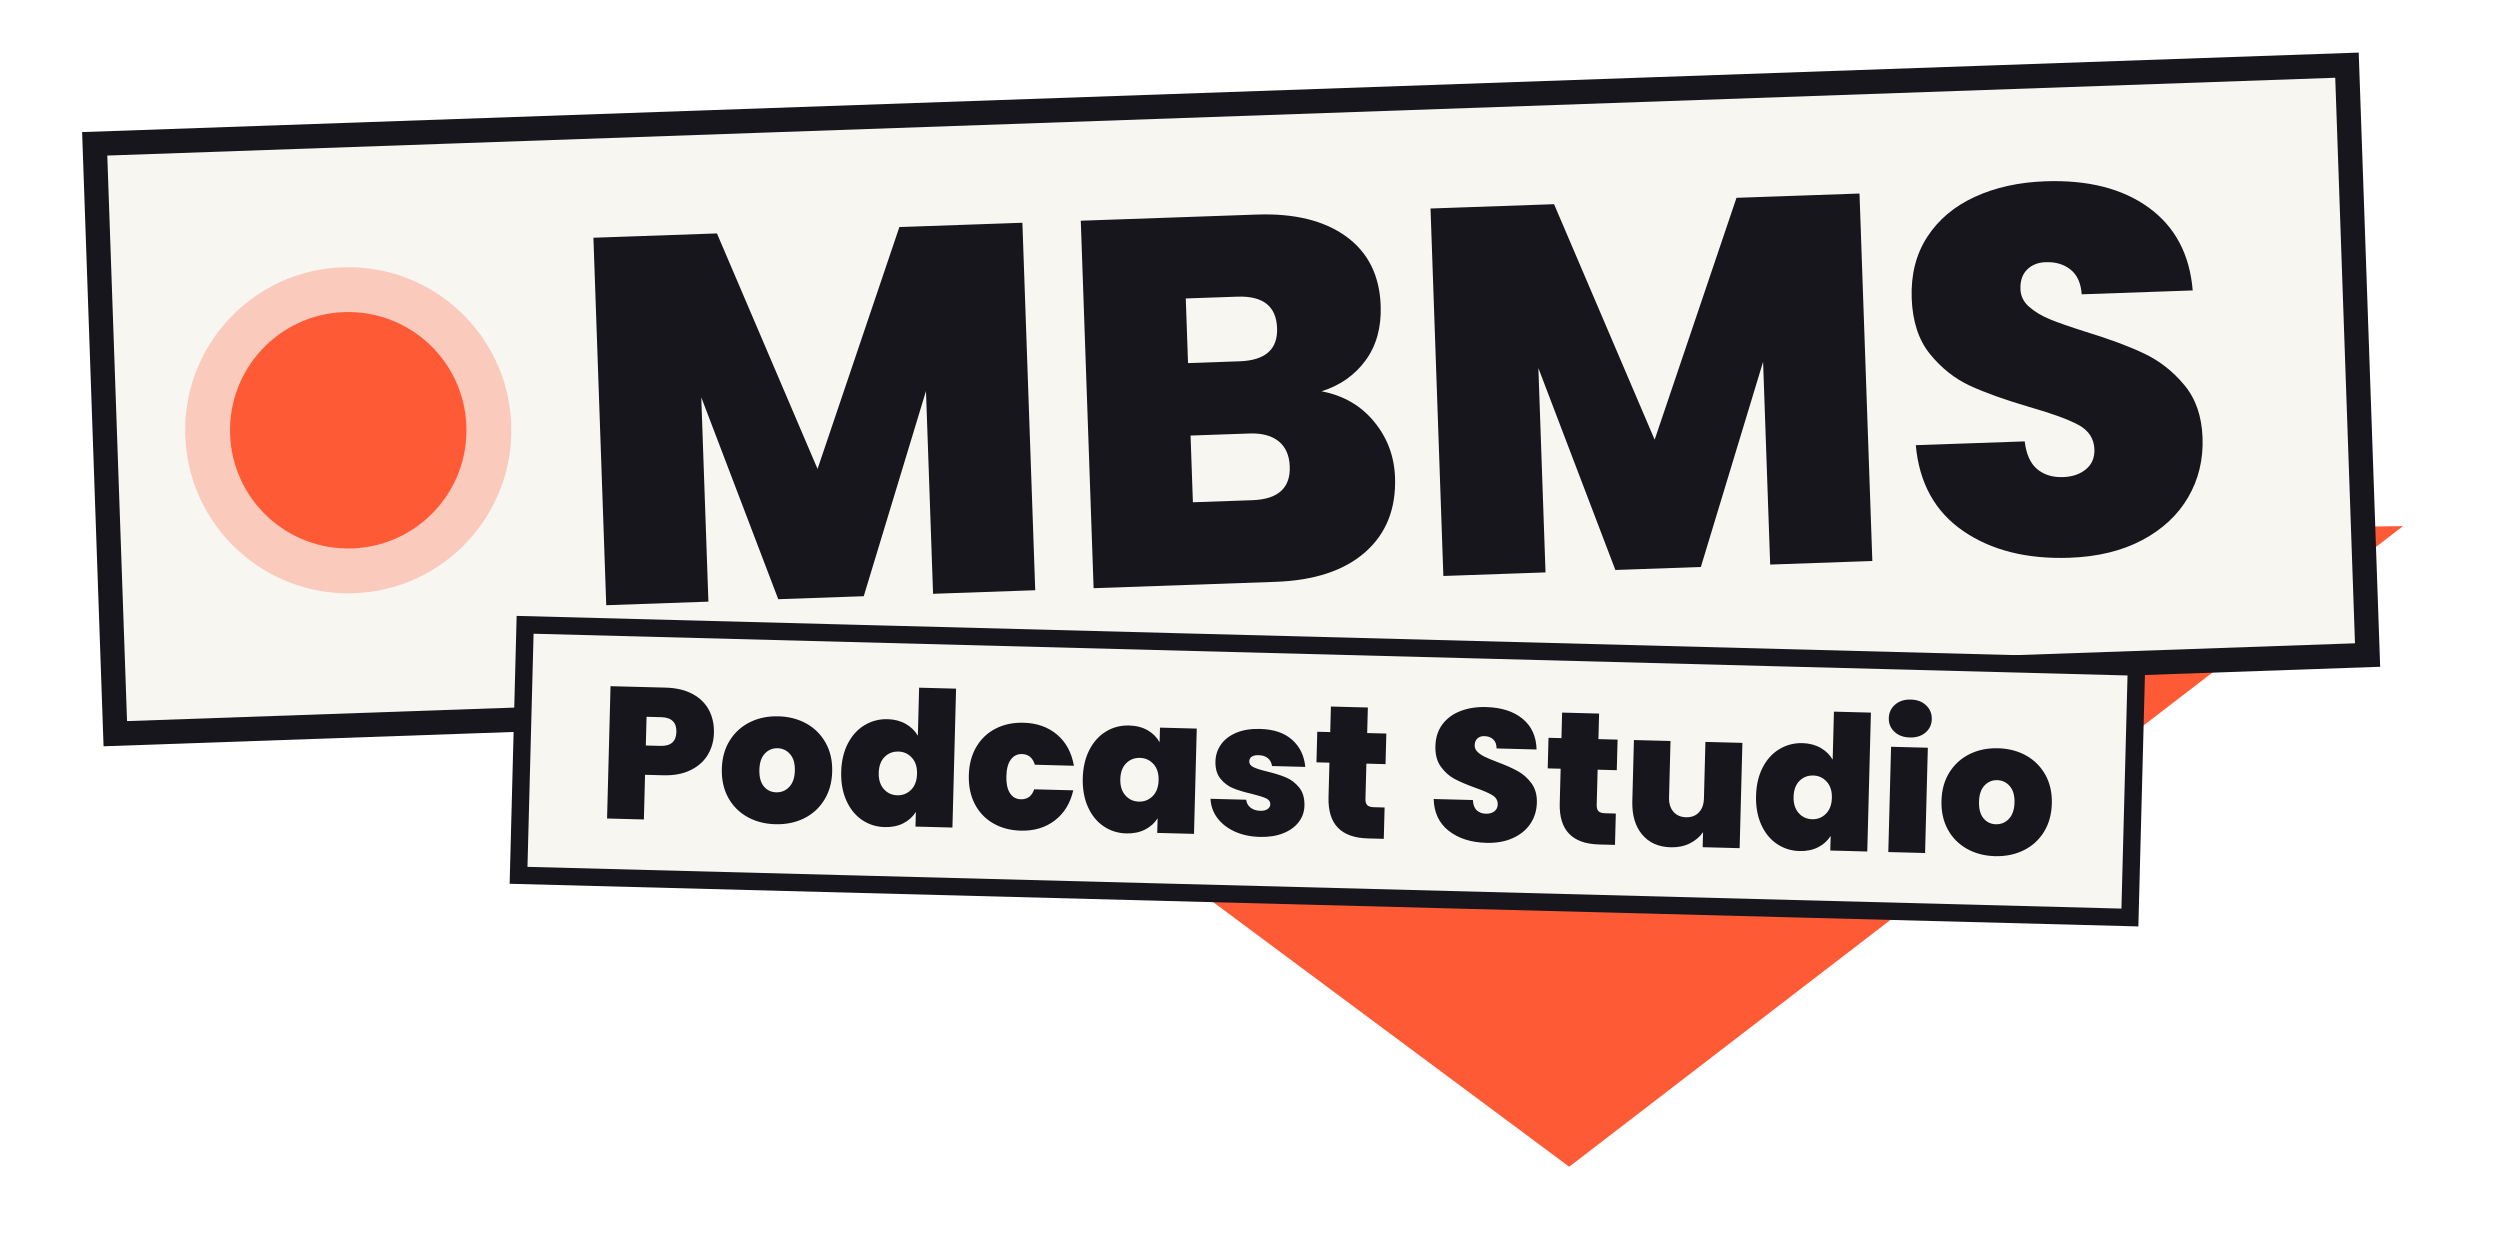
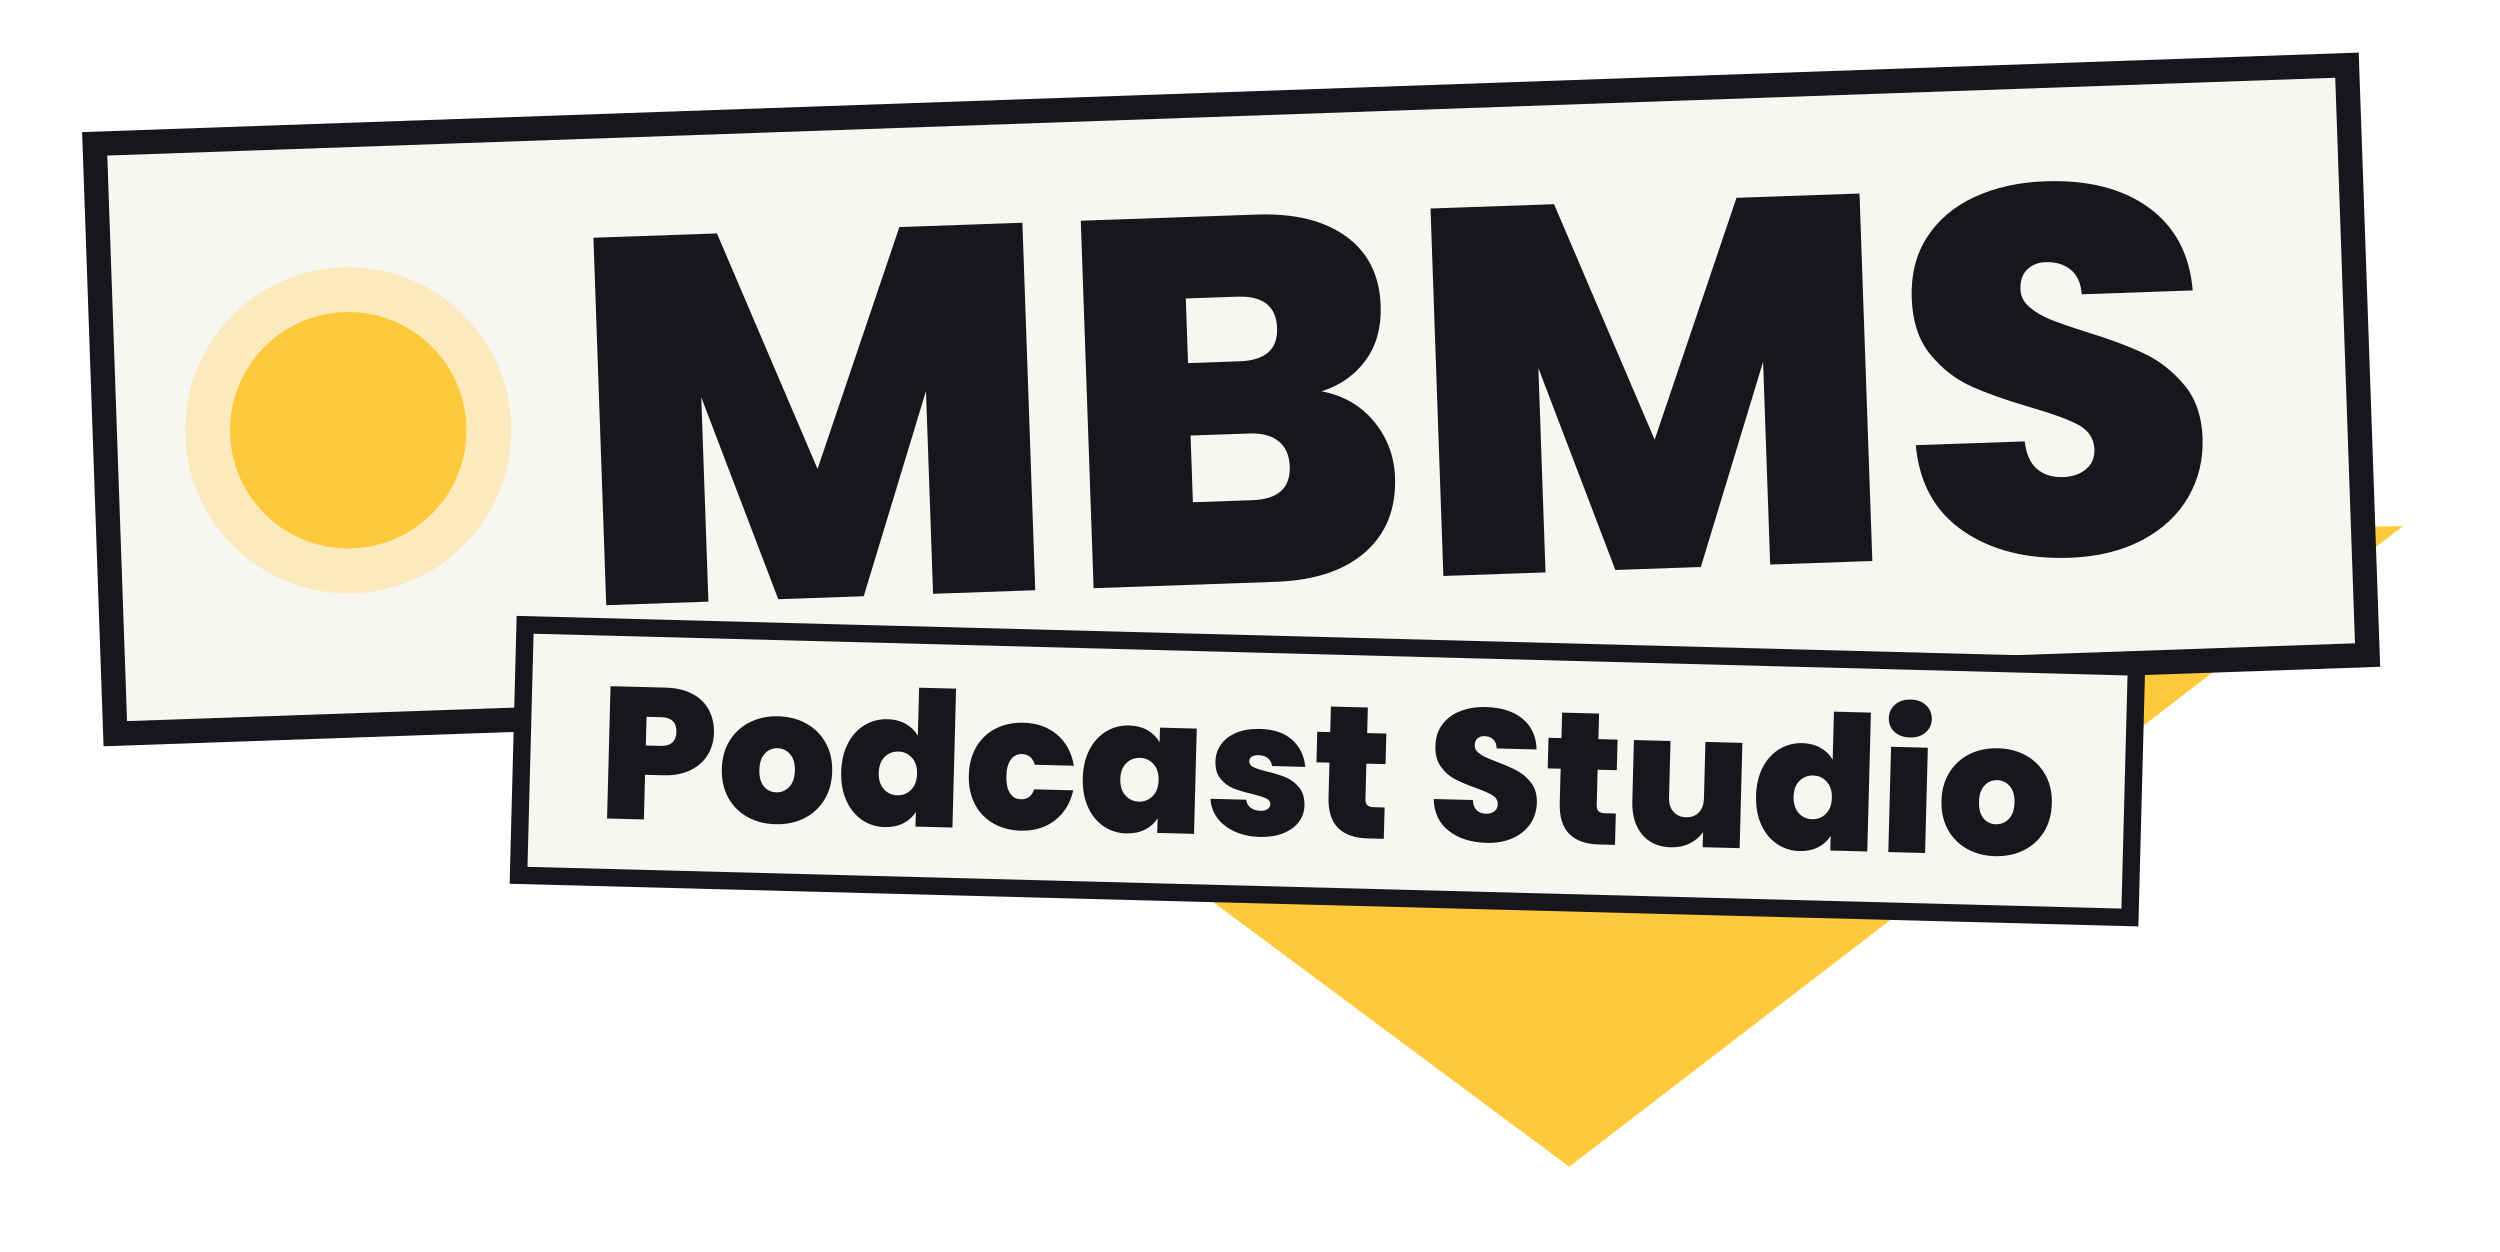
<svg xmlns="http://www.w3.org/2000/svg" viewBox="0 0 719 360" width="719" height="360">
-   <polygon points="211.482,157.312 691.113,151.312 451.298,335.55" fill="#ff5a36" />
+   <polygon points="211.482,157.312 691.113,151.312 451.298,335.55" fill="#FFC93C" />
  <g transform="rotate(-2 354.075 114.875)">
    <rect x="30" y="30" width="648.15" height="169.75" fill="#f8f6f1" stroke="#17161c" stroke-width="7" />
-     <circle cx="100" cy="114.875" r="46.9" fill="#ff5a36" fill-opacity=".28" />
-     <circle cx="100" cy="114.875" r="34" fill="#ff5a36" />
+     <circle cx="100" cy="114.875" r="46.9" fill="#FFC93C" fill-opacity=".28" />
+     <circle cx="100" cy="114.875" r="34" fill="#FFC93C" />
    <path fill="#17161c" d="M260.45 62L295.85 62L295.85 167.75L266.45 167.75L266.45 109.4L246.5 167.75L221.9 167.75L201.8 108.95L201.8 167.75L172.4 167.75L172.4 62L207.95 62L234.5 130.7L260.45 62M380.15 113.45Q389.45 115.55 394.93 122.68Q400.4 129.8 400.4 138.95L400.4 138.95Q400.4 152.45 391.1 160.1Q381.8 167.75 365 167.75L365 167.75L312.65 167.75L312.65 62L363.35 62Q379.55 62 388.78 69.2Q398 76.4 398 89.45L398 89.45Q398 98.75 393.13 104.98Q388.25 111.2 380.15 113.45L380.15 113.45M342.05 85.4L342.05 104L356.9 104Q368 104 368 94.85L368 94.85Q368 85.4 356.9 85.4L356.9 85.4L342.05 85.4M359.15 144.05Q370.25 144.05 370.25 134.75L370.25 134.75Q370.25 129.95 367.33 127.4Q364.4 124.85 359 124.85L359 124.85L342.05 124.85L342.05 144.05L359.15 144.05M501.35 62L536.75 62L536.75 167.75L507.35 167.75L507.35 109.4L487.4 167.75L462.8 167.75L442.7 108.95L442.7 167.75L413.3 167.75L413.3 62L448.85 62L475.4 130.7L501.35 62M593.45 168.8Q575 168.8 563.15 160.03Q551.3 151.25 550.4 134.9L550.4 134.9L581.75 134.9Q582.2 140.45 585.05 143Q587.9 145.55 592.4 145.55L592.4 145.55Q596.45 145.55 599.07 143.53Q601.7 141.5 601.7 137.9L601.7 137.9Q601.7 133.25 597.35 130.7Q593 128.15 583.25 125L583.25 125Q572.9 121.55 566.53 118.33Q560.15 115.1 555.42 108.88Q550.7 102.65 550.7 92.6L550.7 92.6Q550.7 82.4 555.8 75.13Q560.9 67.85 569.9 64.1Q578.9 60.35 590.3 60.35L590.3 60.35Q608.75 60.35 619.78 68.98Q630.8 77.6 631.55 93.2L631.55 93.2L599.6 93.2Q599.45 88.4 596.67 86Q593.9 83.6 589.55 83.6L589.55 83.6Q586.25 83.6 584.15 85.55Q582.05 87.5 582.05 91.1L582.05 91.1Q582.05 94.1 584.38 96.28Q586.7 98.45 590.15 100.03Q593.6 101.6 600.35 104L600.35 104Q610.4 107.45 616.92 110.83Q623.45 114.2 628.17 120.28Q632.9 126.35 632.9 135.65L632.9 135.65Q632.9 145.1 628.17 152.6Q623.45 160.1 614.53 164.45Q605.6 168.8 593.45 168.8L593.45 168.8" />
  </g>
  <g transform="rotate(1.5 381.79 221.785)">
    <rect x="150" y="185.75" width="463.58" height="72.07" fill="#f8f6f1" stroke="#17161c" stroke-width="5" />
    <path fill="#17161c" d="M205.1 215.44Q205.1 218.9 203.51 221.73Q201.92 224.57 198.7 226.27Q195.49 227.97 190.85 227.97L190.85 227.97L185.61 227.97L185.61 240.82L175.02 240.82L175.02 202.75L190.85 202.75Q195.44 202.75 198.65 204.37Q201.86 205.99 203.48 208.85Q205.1 211.71 205.1 215.44L205.1 215.44M189.82 219.54Q194.3 219.54 194.3 215.44L194.3 215.44Q194.3 211.28 189.82 211.28L189.82 211.28L185.61 211.28L185.61 219.54L189.82 219.54M223.46 241.2Q218.93 241.2 215.33 239.31Q211.74 237.42 209.69 233.91Q207.64 230.4 207.64 225.65L207.64 225.65Q207.64 220.95 209.72 217.44Q211.8 213.93 215.39 212.04Q218.98 210.15 223.52 210.15L223.52 210.15Q228.05 210.15 231.64 212.04Q235.23 213.93 237.31 217.44Q239.39 220.95 239.39 225.65L239.39 225.65Q239.39 230.34 237.31 233.88Q235.23 237.42 231.62 239.31Q228 241.2 223.46 241.2L223.46 241.2M223.46 232.02Q225.68 232.02 227.16 230.37Q228.65 228.72 228.65 225.65L228.65 225.65Q228.65 222.57 227.16 220.95Q225.68 219.33 223.52 219.33L223.52 219.33Q221.36 219.33 219.9 220.95Q218.44 222.57 218.44 225.65L218.44 225.65Q218.44 228.78 219.84 230.4Q221.25 232.02 223.46 232.02L223.46 232.02M241.98 225.65Q241.98 220.95 243.69 217.44Q245.39 213.93 248.36 212.04Q251.33 210.15 254.94 210.15L254.94 210.15Q257.86 210.15 260.15 211.36Q262.45 212.58 263.75 214.68L263.75 214.68L263.75 200.86L274.38 200.86L274.38 240.82L263.75 240.82L263.75 236.61Q262.5 238.71 260.24 239.96Q257.97 241.2 254.89 241.2L254.89 241.2Q251.27 241.2 248.33 239.31Q245.39 237.42 243.69 233.88Q241.98 230.34 241.98 225.65L241.98 225.65M263.8 225.65Q263.8 222.73 262.21 221.06Q260.61 219.38 258.29 219.38L258.29 219.38Q255.92 219.38 254.35 221.03Q252.78 222.68 252.78 225.65L252.78 225.65Q252.78 228.56 254.35 230.26Q255.92 231.96 258.29 231.96L258.29 231.96Q260.61 231.96 262.21 230.29Q263.8 228.62 263.8 225.65L263.8 225.65M278.7 225.65Q278.7 220.95 280.65 217.44Q282.59 213.93 286.08 212.04Q289.56 210.15 294.04 210.15L294.04 210.15Q299.82 210.15 303.76 213.31Q307.7 216.47 308.84 222.14L308.84 222.14L297.6 222.14Q296.63 219.17 293.82 219.17L293.82 219.17Q291.83 219.17 290.67 220.81Q289.5 222.46 289.5 225.65L289.5 225.65Q289.5 228.83 290.67 230.51Q291.83 232.18 293.82 232.18L293.82 232.18Q296.69 232.18 297.6 229.21L297.6 229.21L308.84 229.21Q307.7 234.83 303.76 238.01Q299.82 241.2 294.04 241.2L294.04 241.2Q289.56 241.2 286.08 239.31Q282.59 237.42 280.65 233.91Q278.7 230.4 278.7 225.65L278.7 225.65M311.48 225.65Q311.48 220.95 313.18 217.44Q314.88 213.93 317.83 212.04Q320.77 210.15 324.39 210.15L324.39 210.15Q327.52 210.15 329.79 211.39Q332.06 212.63 333.3 214.74L333.3 214.74L333.3 210.53L343.88 210.53L343.88 240.82L333.3 240.82L333.3 236.61Q332.06 238.71 329.76 239.96Q327.47 241.2 324.39 241.2L324.39 241.2Q320.77 241.2 317.83 239.31Q314.88 237.42 313.18 233.88Q311.48 230.34 311.48 225.65L311.48 225.65M333.3 225.65Q333.3 222.73 331.71 221.06Q330.11 219.38 327.79 219.38L327.79 219.38Q325.41 219.38 323.85 221.03Q322.28 222.68 322.28 225.65L322.28 225.65Q322.28 228.56 323.85 230.26Q325.41 231.96 327.79 231.96L327.79 231.96Q330.11 231.96 331.71 230.29Q333.3 228.62 333.3 225.65L333.3 225.65M362.84 241.2Q358.73 241.2 355.52 239.82Q352.31 238.44 350.44 236.04Q348.58 233.64 348.36 230.61L348.36 230.61L358.62 230.61Q358.84 232.07 359.97 232.88Q361.11 233.69 362.78 233.69L362.78 233.69Q364.08 233.69 364.83 233.15Q365.59 232.61 365.59 231.75L365.59 231.75Q365.59 230.61 364.35 230.07Q363.11 229.53 360.24 228.89L360.24 228.89Q357 228.24 354.84 227.43Q352.68 226.62 351.09 224.78Q349.5 222.95 349.5 219.81L349.5 219.81Q349.5 217.11 350.96 214.93Q352.41 212.74 355.25 211.44Q358.08 210.15 362.08 210.15L362.08 210.15Q368.02 210.15 371.42 213.06Q374.82 215.98 375.36 220.73L375.36 220.73L365.81 220.73Q365.54 219.27 364.54 218.49Q363.54 217.71 361.86 217.71L361.86 217.71Q360.57 217.71 359.89 218.19Q359.22 218.68 359.22 219.54L359.22 219.54Q359.22 220.62 360.46 221.19Q361.7 221.76 364.46 222.35L364.46 222.35Q367.75 223.05 369.94 223.92Q372.12 224.78 373.77 226.7Q375.42 228.62 375.42 231.91L375.42 231.91Q375.42 234.56 373.88 236.66Q372.34 238.77 369.51 239.98Q366.67 241.2 362.84 241.2L362.84 241.2M395.4 231.8L398.48 231.8L398.48 240.82L393.89 240.82Q382.28 240.82 382.28 229.32L382.28 229.32L382.28 219.33L378.55 219.33L378.55 210.53L382.28 210.53L382.28 203.18L392.91 203.18L392.91 210.53L398.42 210.53L398.42 219.33L392.91 219.33L392.91 229.48Q392.91 230.72 393.48 231.26Q394.05 231.8 395.4 231.8L395.4 231.8M428.01 241.2Q421.37 241.2 417.11 238.04Q412.84 234.88 412.52 228.99L412.52 228.99L423.8 228.99Q423.96 230.99 424.99 231.91Q426.02 232.83 427.64 232.83L427.64 232.83Q429.09 232.83 430.04 232.1Q430.98 231.37 430.98 230.07L430.98 230.07Q430.98 228.4 429.42 227.48Q427.85 226.56 424.34 225.43L424.34 225.43Q420.62 224.19 418.32 223.03Q416.03 221.87 414.33 219.63Q412.62 217.38 412.62 213.77L412.62 213.77Q412.62 210.09 414.46 207.48Q416.3 204.86 419.54 203.51Q422.78 202.16 426.88 202.16L426.88 202.16Q433.52 202.16 437.49 205.26Q441.46 208.37 441.73 213.98L441.73 213.98L430.23 213.98Q430.17 212.25 429.18 211.39Q428.18 210.53 426.61 210.53L426.61 210.53Q425.42 210.53 424.67 211.23Q423.91 211.93 423.91 213.23L423.91 213.23Q423.91 214.31 424.75 215.09Q425.58 215.87 426.83 216.44Q428.07 217.01 430.5 217.87L430.5 217.87Q434.12 219.11 436.47 220.33Q438.81 221.54 440.52 223.73Q442.22 225.92 442.22 229.26L442.22 229.26Q442.22 232.67 440.52 235.37Q438.81 238.07 435.6 239.63Q432.39 241.2 428.01 241.2L428.01 241.2M461.93 231.8L465 231.8L465 240.82L460.41 240.82Q448.8 240.82 448.8 229.32L448.8 229.32L448.8 219.33L445.08 219.33L445.08 210.53L448.8 210.53L448.8 203.18L459.44 203.18L459.44 210.53L464.95 210.53L464.95 219.33L459.44 219.33L459.44 229.48Q459.44 230.72 460.01 231.26Q460.58 231.8 461.93 231.8L461.93 231.8M490.22 210.53L500.86 210.53L500.86 240.82L490.22 240.82L490.22 236.5Q488.87 238.55 486.5 239.82Q484.12 241.09 481.04 241.09L481.04 241.09Q475.75 241.09 472.7 237.61Q469.65 234.12 469.65 228.13L469.65 228.13L469.65 210.53L480.18 210.53L480.18 226.78Q480.18 229.37 481.56 230.86Q482.93 232.34 485.2 232.34L485.2 232.34Q487.52 232.34 488.87 230.86Q490.22 229.37 490.22 226.78L490.22 226.78L490.22 210.53M505.18 225.65Q505.18 220.95 506.88 217.44Q508.58 213.93 511.55 212.04Q514.52 210.15 518.14 210.15L518.14 210.15Q521.06 210.15 523.35 211.36Q525.65 212.58 526.94 214.68L526.94 214.68L526.94 200.86L537.58 200.86L537.58 240.82L526.94 240.82L526.94 236.61Q525.7 238.71 523.43 239.96Q521.16 241.2 518.09 241.2L518.09 241.2Q514.47 241.2 511.53 239.31Q508.58 237.42 506.88 233.88Q505.18 230.34 505.18 225.65L505.18 225.65M527 225.65Q527 222.73 525.4 221.06Q523.81 219.38 521.49 219.38L521.49 219.38Q519.11 219.38 517.55 221.03Q515.98 222.68 515.98 225.65L515.98 225.65Q515.98 228.56 517.55 230.26Q519.11 231.96 521.49 231.96L521.49 231.96Q523.81 231.96 525.4 230.29Q527 228.62 527 225.65L527 225.65M548.97 207.72Q546.17 207.72 544.47 206.18Q542.76 204.64 542.76 202.32L542.76 202.32Q542.76 199.94 544.47 198.38Q546.17 196.81 548.97 196.81L548.97 196.81Q551.73 196.81 553.43 198.38Q555.13 199.94 555.13 202.32L555.13 202.32Q555.13 204.64 553.43 206.18Q551.73 207.72 548.97 207.72L548.97 207.72M543.63 210.53L554.21 210.53L554.21 240.82L543.63 240.82L543.63 210.53M574.35 241.2Q569.82 241.2 566.23 239.31Q562.64 237.42 560.58 233.91Q558.53 230.4 558.53 225.65L558.53 225.65Q558.53 220.95 560.61 217.44Q562.69 213.93 566.28 212.04Q569.87 210.15 574.41 210.15L574.41 210.15Q578.94 210.15 582.54 212.04Q586.13 213.93 588.21 217.44Q590.28 220.95 590.28 225.65L590.28 225.65Q590.28 230.34 588.21 233.88Q586.13 237.42 582.51 239.31Q578.89 241.2 574.35 241.2L574.35 241.2M574.35 232.02Q576.57 232.02 578.05 230.37Q579.54 228.72 579.54 225.65L579.54 225.65Q579.54 222.57 578.05 220.95Q576.57 219.33 574.41 219.33L574.41 219.33Q572.25 219.33 570.79 220.95Q569.33 222.57 569.33 225.65L569.33 225.65Q569.33 228.78 570.74 230.4Q572.14 232.02 574.35 232.02L574.35 232.02" />
  </g>
</svg>
